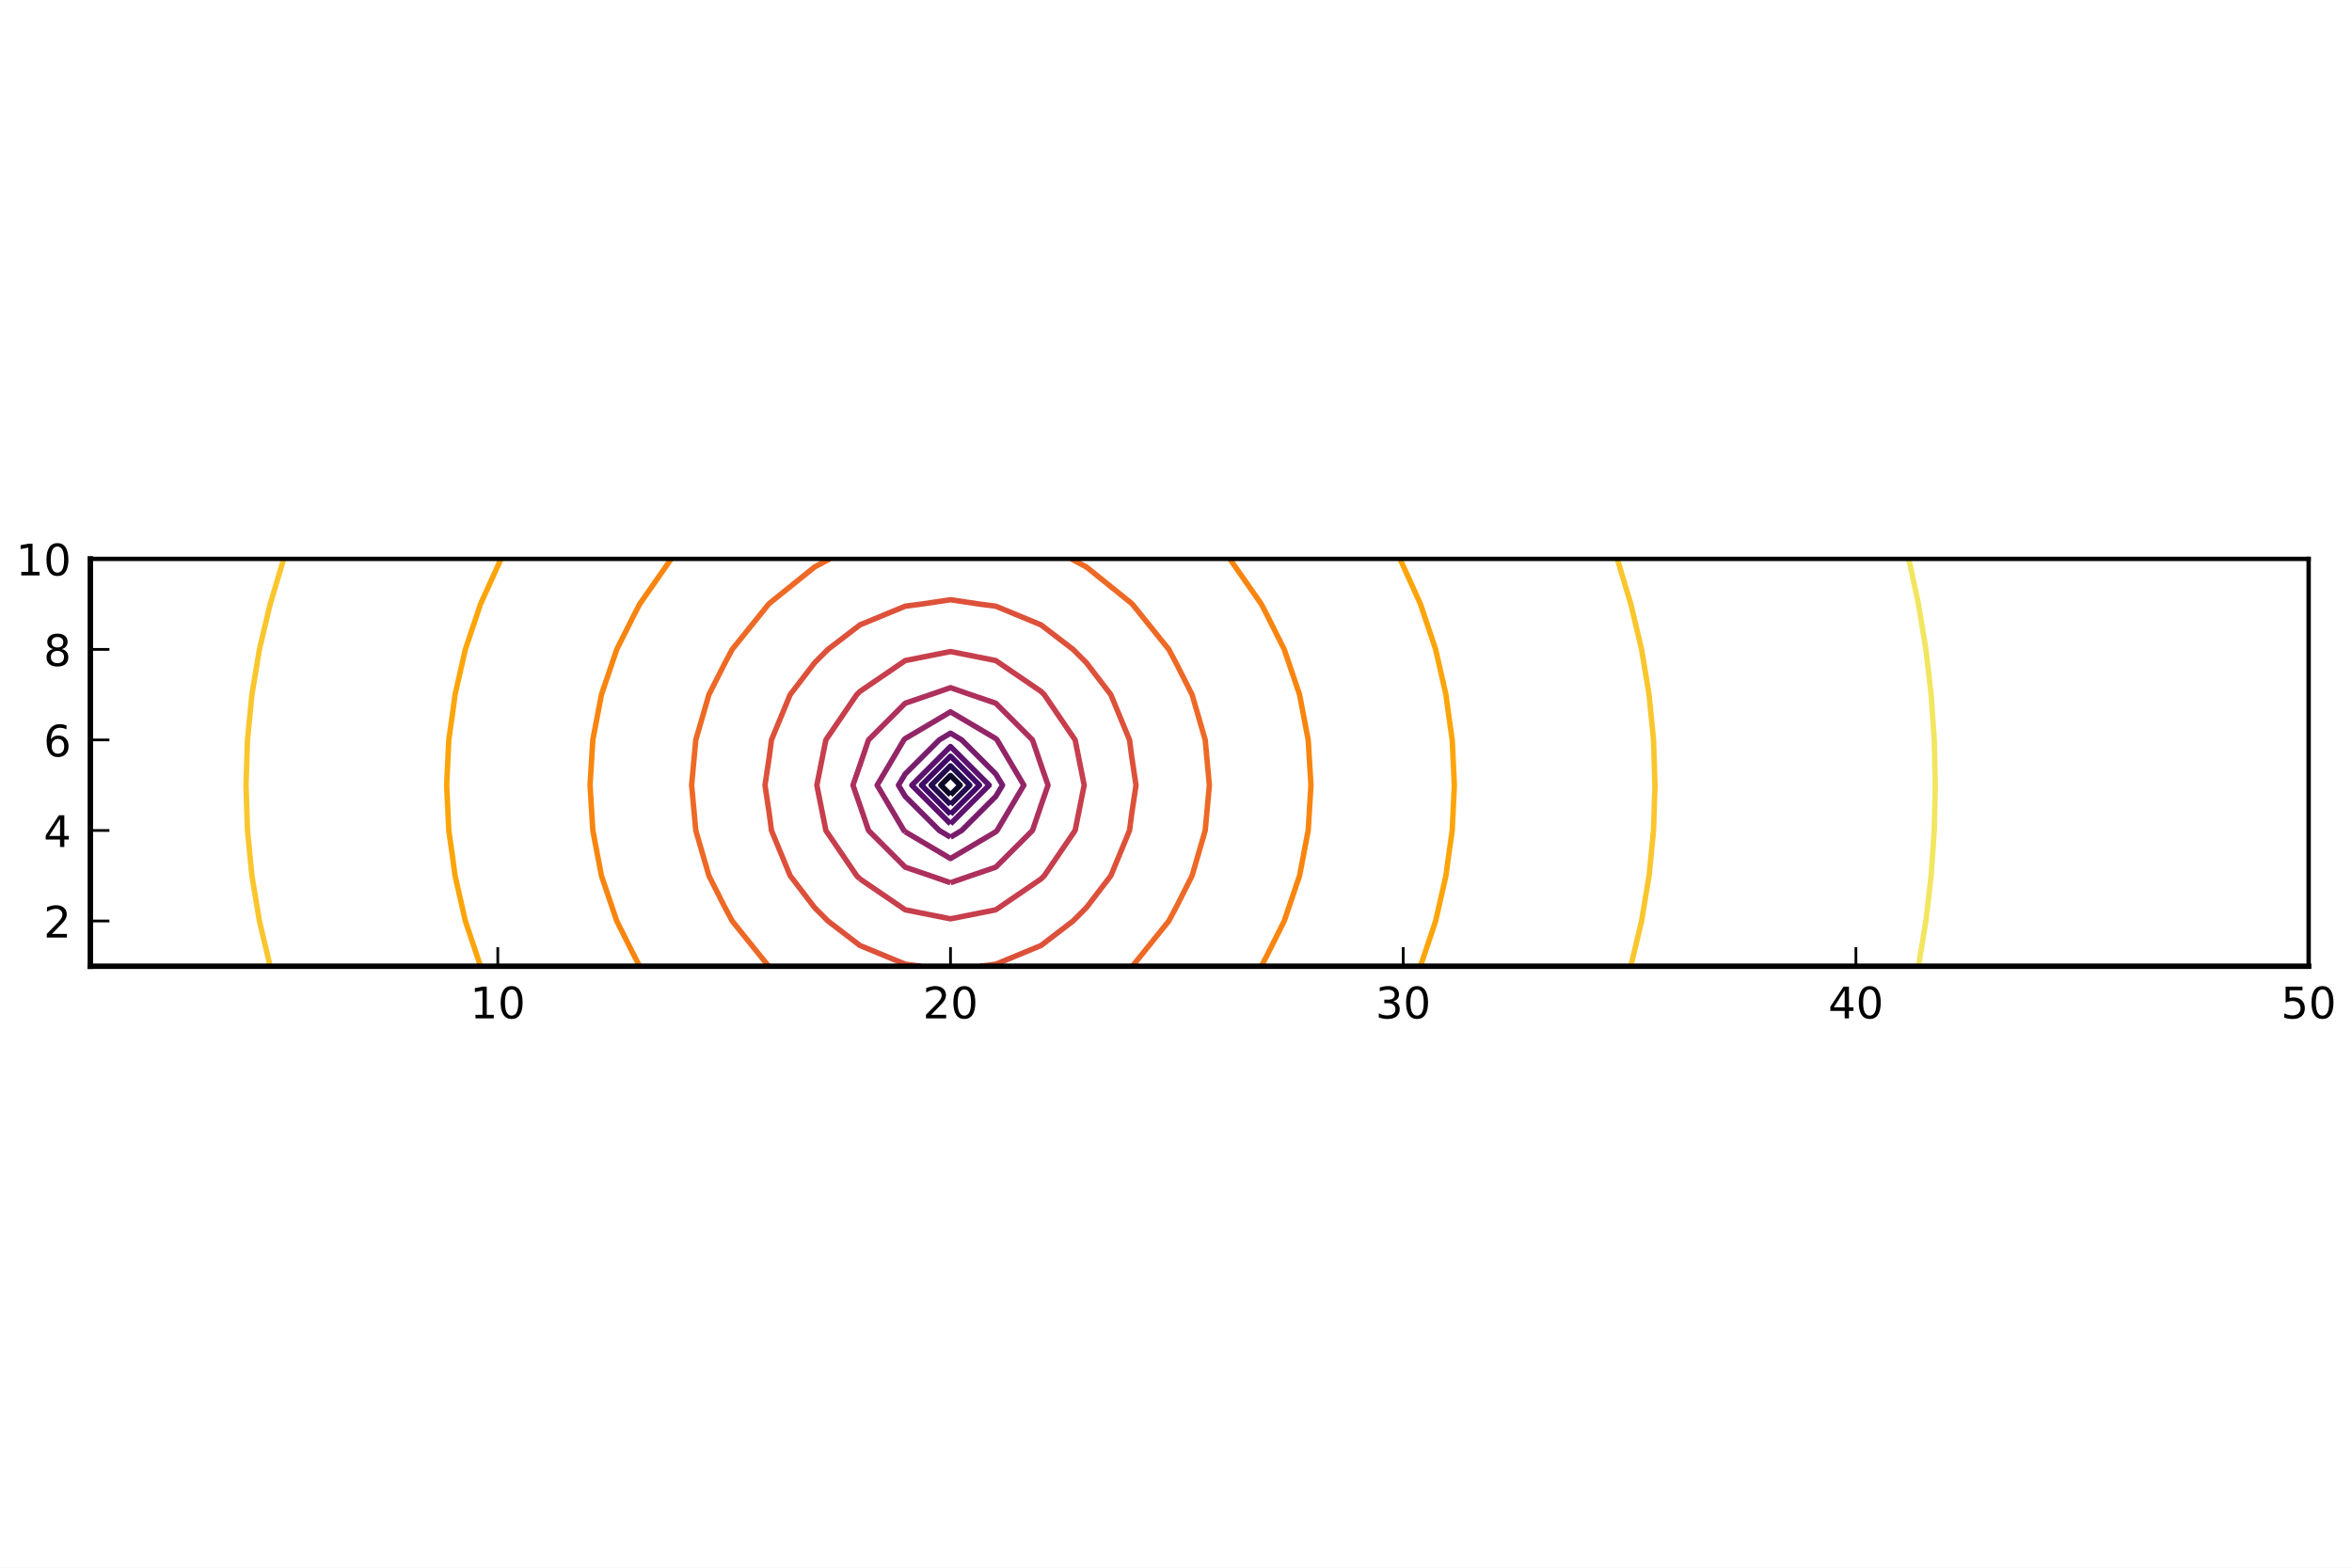
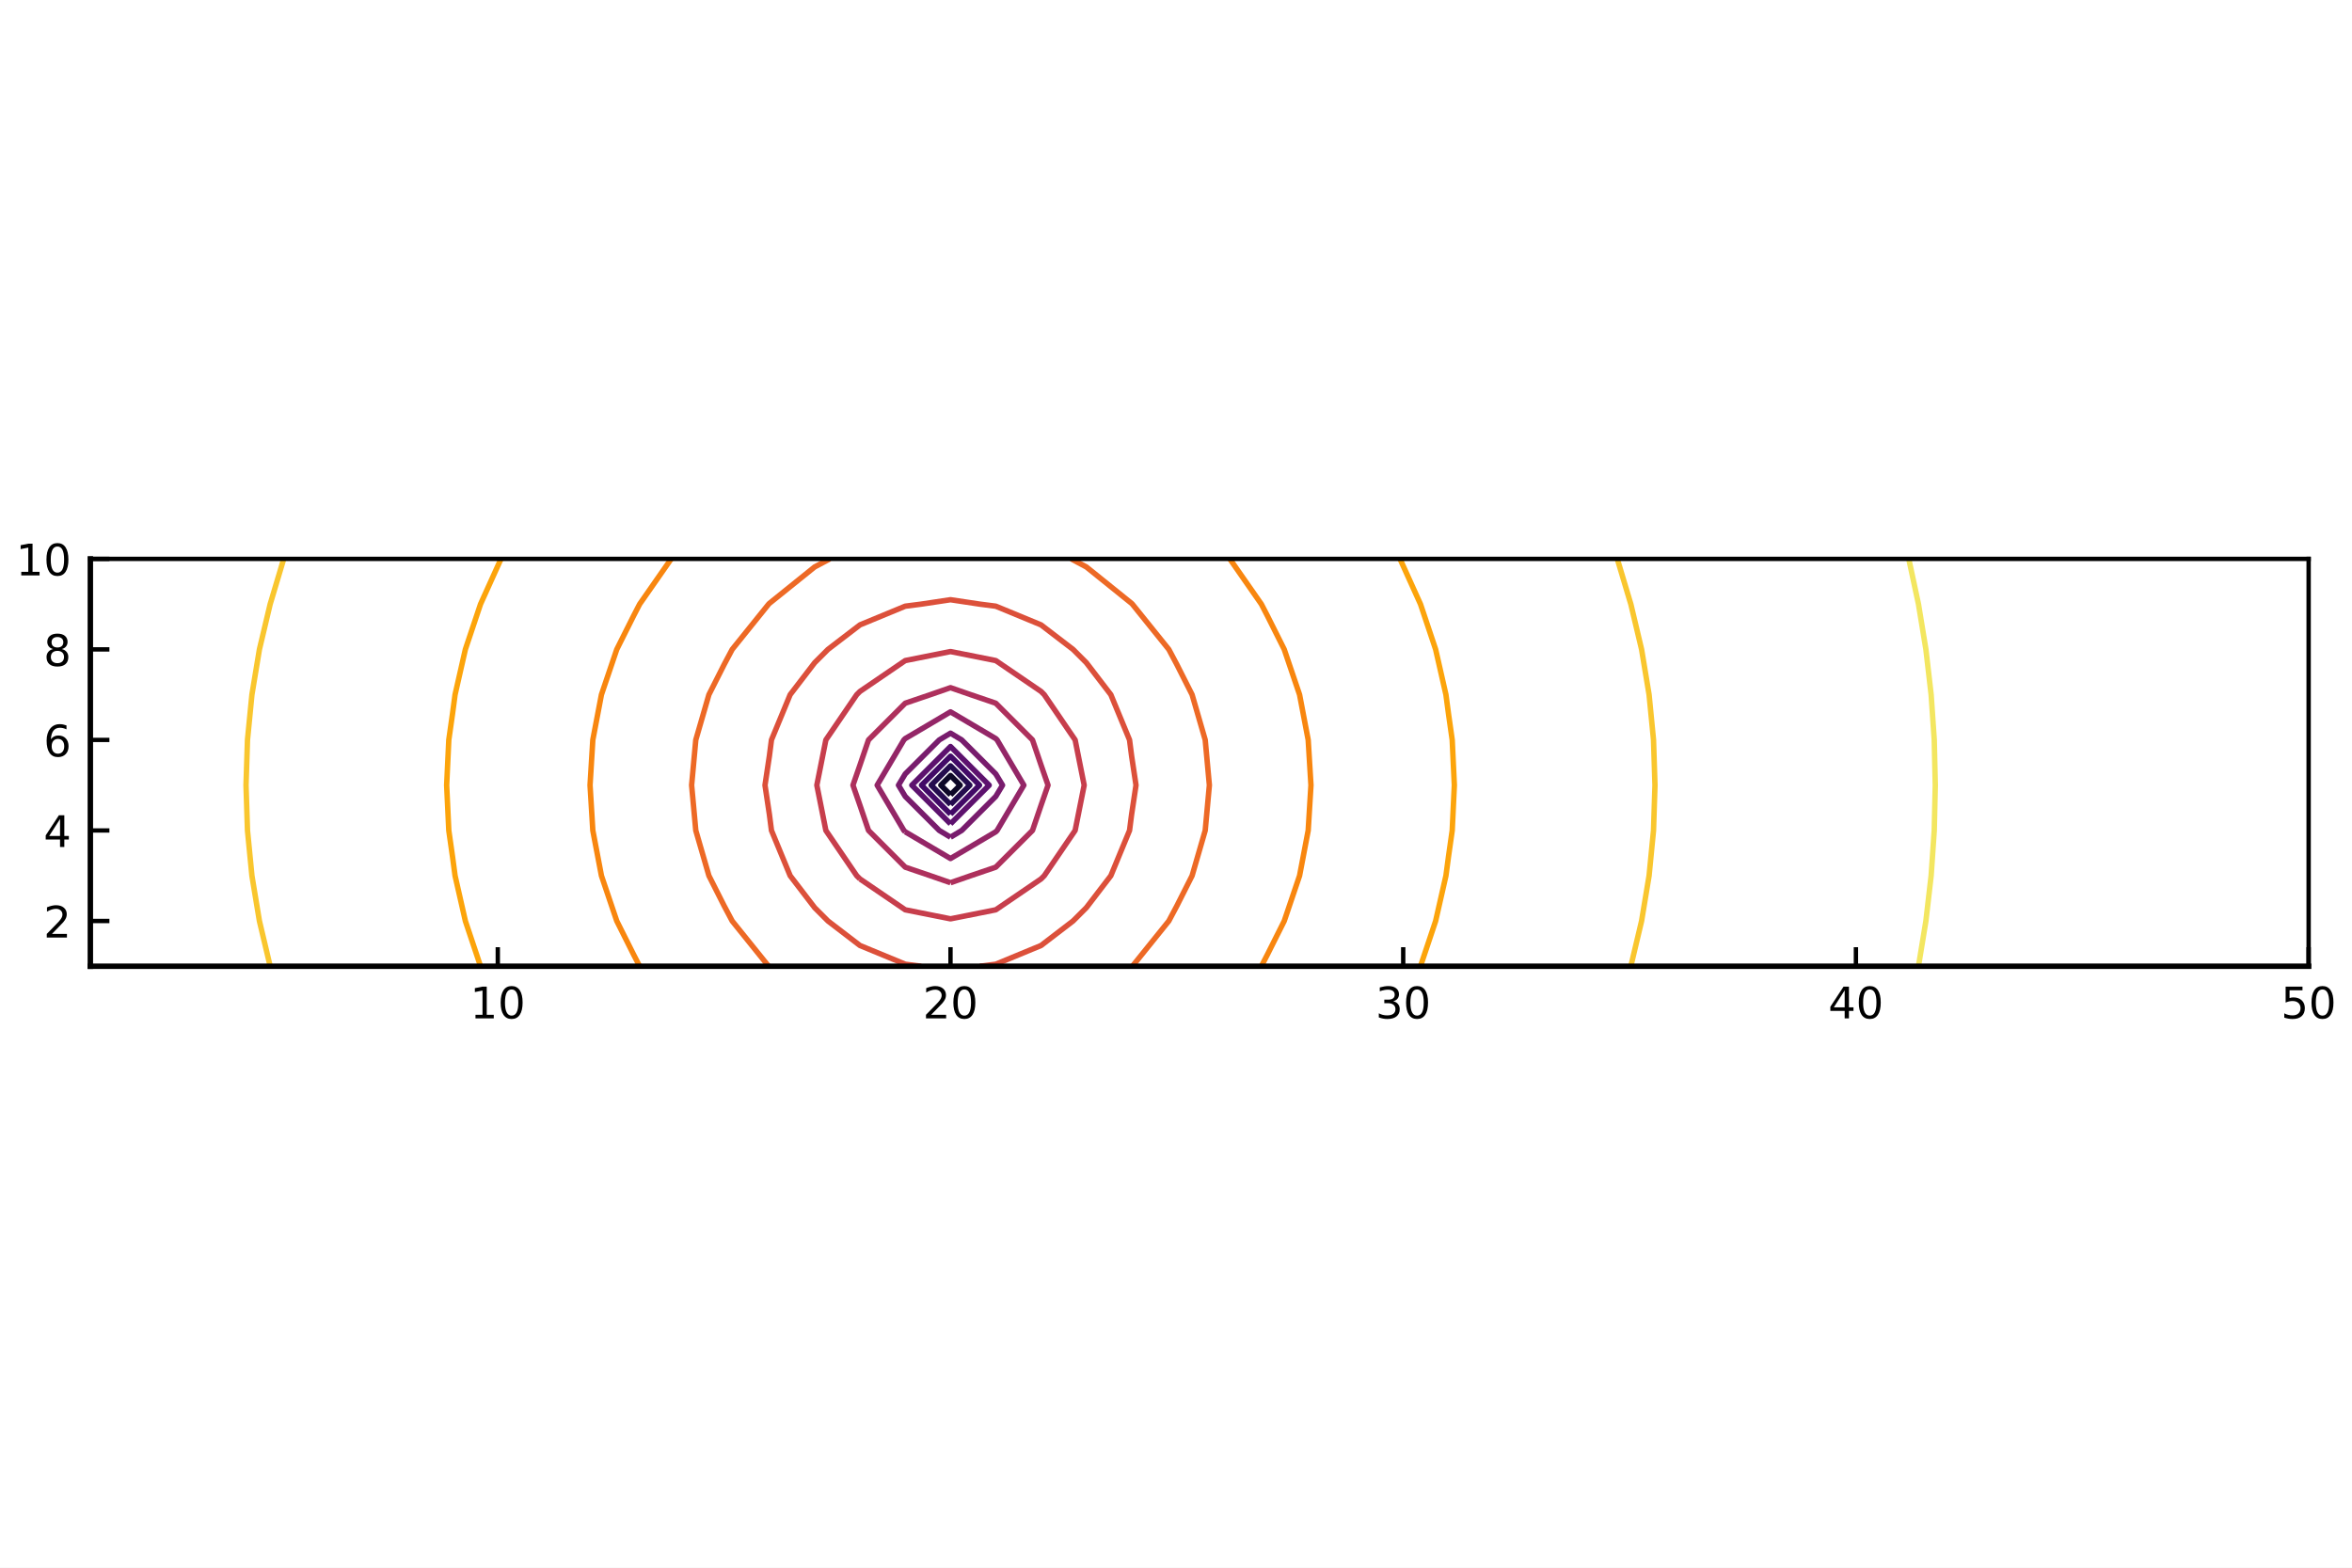
<svg xmlns="http://www.w3.org/2000/svg" xmlns:xlink="http://www.w3.org/1999/xlink" height="288pt" version="1.1" viewBox="0 0 432 288" width="432pt">
  <defs>
    <style type="text/css">
*{stroke-linecap:butt;stroke-linejoin:round;}
  </style>
  </defs>
  <g id="figure_1">
    <g id="patch_1">
      <path d="M 0 288  L 432 288  L 432 0  L 0 0  z " style="fill:#ffffff;" />
    </g>
    <g id="axes_1">
      <g id="patch_2">
        <path d="M 16.595 177.508  L 424.035 177.508  L 424.035 102.672  L 16.595 102.672  z " style="fill:#ffffff;" />
      </g>
      <g id="LineCollection_1">
-         <path clip-path="url(#pe407e6e2c1)" d="M 174.582 144.248  " style="fill:none;stroke:#000004;" />
+         <path clip-path="url(#pe36313d1fd)" d="M 174.582 144.248  " style="fill:none;stroke:#000004;" />
      </g>
      <g id="LineCollection_2">
-         <path clip-path="url(#pe407e6e2c1)" d="M 174.582 146.023  L 172.806 144.248  L 174.582 142.472  L 176.358 144.248  L 174.582 146.023  " style="fill:none;stroke:#0c0826;" />
+         <path clip-path="url(#pe36313d1fd)" d="M 174.582 146.023  L 172.806 144.248  L 174.582 142.472  L 176.358 144.248  L 174.582 146.023  " style="fill:none;stroke:#0d0827;" />
      </g>
      <g id="LineCollection_3">
-         <path clip-path="url(#pe407e6e2c1)" d="M 174.582 147.799  L 171.03 144.248  L 174.582 140.696  L 178.133 144.248  L 174.582 147.799  " style="fill:none;stroke:#240c4f;" />
+         <path clip-path="url(#pe36313d1fd)" d="M 174.582 147.799  L 171.03 144.248  L 174.582 140.696  L 178.133 144.248  L 174.582 147.799  " style="fill:none;stroke:#240c4e;" />
      </g>
      <g id="LineCollection_4">
-         <path clip-path="url(#pe407e6e2c1)" d="M 174.582 149.575  L 169.255 144.248  L 174.582 138.92  L 179.909 144.248  L 174.582 149.575  " style="fill:none;stroke:#420a68;" />
+         <path clip-path="url(#pe36313d1fd)" d="M 174.582 149.575  L 169.255 144.248  L 174.582 138.92  L 179.909 144.248  L 174.582 149.575  " style="fill:none;stroke:#420a67;" />
      </g>
      <g id="LineCollection_5">
-         <path clip-path="url(#pe407e6e2c1)" d="M 174.582 151.35  L 167.479 144.248  L 174.582 137.145  L 181.685 144.248  L 174.582 151.35  " style="fill:none;stroke:#5d126e;" />
+         <path clip-path="url(#pe36313d1fd)" d="M 174.582 151.35  L 167.479 144.248  L 174.582 137.145  L 181.685 144.248  L 174.582 151.35  " style="fill:none;stroke:#5d126e;" />
      </g>
      <g id="LineCollection_6">
-         <path clip-path="url(#pe407e6e2c1)" d="M 174.582 153.805  L 172.519 152.563  L 166.267 146.31  L 165.024 144.248  L 166.267 142.185  L 172.519 135.932  L 174.582 134.69  L 176.644 135.932  L 182.897 142.185  L 184.14 144.248  L 182.897 146.31  L 176.644 152.563  L 174.582 153.805  " style="fill:none;stroke:#781c6d;" />
+         <path clip-path="url(#pe36313d1fd)" d="M 174.582 153.805  L 172.519 152.563  L 166.267 146.31  L 165.024 144.248  L 166.267 142.185  L 172.519 135.932  L 174.582 134.69  L 176.644 135.932  L 182.897 142.185  L 184.14 144.248  L 182.897 146.31  L 176.644 152.563  L 174.582 153.805  " style="fill:none;stroke:#781c6d;" />
      </g>
      <g id="LineCollection_7">
-         <path clip-path="url(#pe407e6e2c1)" d="M 166.267 152.809  L 166.021 152.563  L 161.109 144.248  L 166.021 135.932  L 166.267 135.686  L 174.582 130.774  L 182.897 135.686  L 183.143 135.932  L 188.055 144.248  L 183.143 152.563  L 182.897 152.809  L 174.582 157.721  L 166.267 152.809  " style="fill:none;stroke:#932667;" />
+         <path clip-path="url(#pe36313d1fd)" d="M 166.267 152.809  L 166.021 152.563  L 161.109 144.248  L 166.021 135.932  L 166.267 135.686  L 174.582 130.774  L 182.897 135.686  L 183.143 135.932  L 188.055 144.248  L 183.143 152.563  L 182.897 152.809  L 174.582 157.721  L 166.267 152.809  " style="fill:none;stroke:#942667;" />
      </g>
      <g id="LineCollection_8">
-         <path clip-path="url(#pe407e6e2c1)" d="M 174.582 162.163  L 170.882 160.878  L 166.267 159.308  L 159.522 152.563  L 157.952 147.947  L 156.666 144.248  L 157.952 140.548  L 159.522 135.932  L 166.267 129.187  L 170.882 127.617  L 174.582 126.332  L 178.282 127.617  L 182.897 129.187  L 189.642 135.932  L 191.212 140.548  L 192.497 144.248  L 191.212 147.947  L 189.642 152.563  L 182.897 159.308  L 178.282 160.878  L 174.582 162.163  " style="fill:none;stroke:#ae305c;" />
+         <path clip-path="url(#pe36313d1fd)" d="M 174.582 162.163  L 170.882 160.878  L 166.267 159.308  L 159.522 152.563  L 157.952 147.947  L 156.666 144.248  L 157.952 140.548  L 159.522 135.932  L 166.267 129.187  L 170.882 127.617  L 174.582 126.332  L 178.282 127.617  L 182.897 129.187  L 189.642 135.932  L 191.212 140.548  L 192.497 144.248  L 191.212 147.947  L 189.642 152.563  L 182.897 159.308  L 178.282 160.878  L 174.582 162.163  " style="fill:none;stroke:#ae305c;" />
      </g>
      <g id="LineCollection_9">
-         <path clip-path="url(#pe407e6e2c1)" d="M 157.952 161.471  L 157.358 160.878  L 151.689 152.563  L 150.031 144.248  L 151.689 135.932  L 157.358 127.617  L 157.952 127.024  L 166.267 121.354  L 174.582 119.696  L 182.897 121.354  L 191.212 127.024  L 191.805 127.617  L 197.475 135.932  L 199.133 144.248  L 197.475 152.563  L 191.805 160.878  L 191.212 161.471  L 182.897 167.141  L 174.582 168.799  L 166.267 167.141  L 157.952 161.471  " style="fill:none;stroke:#c73e4c;" />
+         <path clip-path="url(#pe36313d1fd)" d="M 157.952 161.471  L 157.358 160.878  L 151.689 152.563  L 150.031 144.248  L 151.689 135.932  L 157.358 127.617  L 157.952 127.024  L 166.267 121.354  L 174.582 119.696  L 182.897 121.354  L 191.212 127.024  L 191.805 127.617  L 197.475 135.932  L 199.133 144.248  L 197.475 152.563  L 191.805 160.878  L 191.212 161.471  L 182.897 167.141  L 174.582 168.799  L 166.267 167.141  L 157.952 161.471  " style="fill:none;stroke:#c73e4c;" />
      </g>
      <g id="LineCollection_10">
-         <path clip-path="url(#pe407e6e2c1)" d="M 169.188 177.508  L 166.267 177.133  L 157.952 173.699  L 152.072 169.193  L 149.637 166.757  L 145.131 160.878  L 141.697 152.563  L 141.321 149.642  L 140.51 144.248  L 141.321 138.853  L 141.697 135.932  L 145.131 127.617  L 149.637 121.738  L 152.072 119.302  L 157.952 114.796  L 166.267 111.363  L 169.188 110.987  L 174.582 110.176  L 179.976 110.987  L 182.897 111.363  L 191.212 114.796  L 197.092 119.302  L 199.527 121.738  L 204.033 127.617  L 207.467 135.932  L 207.842 138.853  L 208.654 144.248  L 207.842 149.642  L 207.467 152.563  L 204.033 160.878  L 199.527 166.757  L 197.092 169.193  L 191.212 173.699  L 182.897 177.133  L 179.976 177.508  " style="fill:none;stroke:#dd513a;" />
+         <path clip-path="url(#pe36313d1fd)" d="M 169.188 177.508  L 166.267 177.133  L 157.952 173.699  L 152.072 169.193  L 149.637 166.757  L 145.131 160.878  L 141.697 152.563  L 141.321 149.642  L 140.51 144.248  L 141.321 138.853  L 141.697 135.932  L 145.131 127.617  L 149.637 121.738  L 152.072 119.302  L 157.952 114.796  L 166.267 111.363  L 169.188 110.987  L 174.582 110.176  L 179.976 110.987  L 182.897 111.363  L 191.212 114.796  L 197.092 119.302  L 199.527 121.738  L 204.033 127.617  L 207.467 135.932  L 207.842 138.853  L 208.654 144.248  L 207.842 149.642  L 207.467 152.563  L 204.033 160.878  L 199.527 166.757  L 197.092 169.193  L 191.212 173.699  L 182.897 177.133  L 179.976 177.508  " style="fill:none;stroke:#dc503a;" />
      </g>
      <g id="LineCollection_11">
-         <path clip-path="url(#pe407e6e2c1)" d="M 141.178 177.508  L 134.482 169.193  L 133.006 166.416  L 130.208 160.878  L 127.797 152.563  L 127.033 144.248  L 127.797 135.932  L 130.208 127.617  L 133.006 122.079  L 134.482 119.302  L 141.178 110.987  L 141.321 110.844  L 149.637 104.148  L 152.413 102.672  " style="fill:none;stroke:#ed6925;" />
-         <path clip-path="url(#pe407e6e2c1)" d="M 196.751 102.672  L 199.527 104.148  L 207.842 110.844  L 207.986 110.987  L 214.682 119.302  L 216.157 122.079  L 218.956 127.617  L 221.367 135.932  L 222.13 144.248  L 221.367 152.563  L 218.956 160.878  L 216.157 166.416  L 214.682 169.193  L 207.986 177.508  " style="fill:none;stroke:#ed6925;" />
+         <path clip-path="url(#pe36313d1fd)" d="M 141.178 177.508  L 134.482 169.193  L 133.006 166.416  L 130.208 160.878  L 127.797 152.563  L 127.033 144.248  L 127.797 135.932  L 130.208 127.617  L 133.006 122.079  L 134.482 119.302  L 141.178 110.987  L 141.321 110.844  L 149.637 104.148  L 152.413 102.672  " style="fill:none;stroke:#ed6925;" />
+         <path clip-path="url(#pe36313d1fd)" d="M 196.751 102.672  L 199.527 104.148  L 207.842 110.844  L 207.986 110.987  L 214.682 119.302  L 216.157 122.079  L 218.956 127.617  L 221.367 135.932  L 222.13 144.248  L 221.367 152.563  L 218.956 160.878  L 216.157 166.416  L 214.682 169.193  L 207.986 177.508  " style="fill:none;stroke:#ed6925;" />
      </g>
      <g id="LineCollection_12">
-         <path clip-path="url(#pe407e6e2c1)" d="M 117.485 177.508  L 116.376 175.366  L 113.283 169.193  L 110.467 160.878  L 108.884 152.563  L 108.376 144.248  L 108.884 135.932  L 110.467 127.617  L 113.283 119.302  L 116.376 113.129  L 117.485 110.987  L 123.282 102.672  " style="fill:none;stroke:#f8850f;" />
-         <path clip-path="url(#pe407e6e2c1)" d="M 225.882 102.672  L 231.679 110.987  L 232.788 113.129  L 235.881 119.302  L 238.697 127.617  L 240.28 135.932  L 240.788 144.248  L 240.28 152.563  L 238.697 160.878  L 235.881 169.193  L 232.788 175.366  L 231.679 177.508  " style="fill:none;stroke:#f8850f;" />
+         <path clip-path="url(#pe36313d1fd)" d="M 117.485 177.508  L 116.376 175.366  L 113.283 169.193  L 110.467 160.878  L 108.884 152.563  L 108.376 144.248  L 108.884 135.932  L 110.467 127.617  L 113.283 119.302  L 116.376 113.129  L 117.485 110.987  L 123.282 102.672  " style="fill:none;stroke:#f8860f;" />
+         <path clip-path="url(#pe36313d1fd)" d="M 225.882 102.672  L 231.679 110.987  L 232.788 113.129  L 235.881 119.302  L 238.697 127.617  L 240.28 135.932  L 240.788 144.248  L 240.28 152.563  L 238.697 160.878  L 235.881 169.193  L 232.788 175.366  L 231.679 177.508  " style="fill:none;stroke:#f8860f;" />
      </g>
      <g id="LineCollection_13">
-         <path clip-path="url(#pe407e6e2c1)" d="M 88.259 177.508  L 85.474 169.193  L 83.583 160.878  L 83.116 157.374  L 82.432 152.563  L 82.039 144.248  L 82.432 135.932  L 83.116 131.121  L 83.583 127.617  L 85.474 119.302  L 88.259 110.987  L 91.431 103.972  L 92.025 102.672  " style="fill:none;stroke:#fca50a;" />
-         <path clip-path="url(#pe407e6e2c1)" d="M 257.139 102.672  L 257.733 103.972  L 260.905 110.987  L 263.689 119.302  L 265.58 127.617  L 266.048 131.121  L 266.732 135.932  L 267.125 144.248  L 266.732 152.563  L 266.048 157.374  L 265.58 160.878  L 263.689 169.193  L 260.905 177.508  " style="fill:none;stroke:#fca50a;" />
+         <path clip-path="url(#pe36313d1fd)" d="M 88.259 177.508  L 85.474 169.193  L 83.583 160.878  L 83.116 157.374  L 82.432 152.563  L 82.039 144.248  L 82.432 135.932  L 83.116 131.121  L 83.583 127.617  L 85.474 119.302  L 88.259 110.987  L 91.431 103.972  L 92.025 102.672  " style="fill:none;stroke:#fca40b;" />
+         <path clip-path="url(#pe36313d1fd)" d="M 257.139 102.672  L 257.733 103.972  L 260.905 110.987  L 263.689 119.302  L 265.58 127.617  L 266.048 131.121  L 266.732 135.932  L 267.125 144.248  L 266.732 152.563  L 266.048 157.374  L 265.58 160.878  L 263.689 169.193  L 260.905 177.508  " style="fill:none;stroke:#fca40b;" />
      </g>
      <g id="LineCollection_14">
-         <path clip-path="url(#pe407e6e2c1)" d="M 49.622 177.508  L 47.648 169.193  L 46.271 160.878  L 45.457 152.563  L 45.188 144.248  L 45.457 135.932  L 46.271 127.617  L 47.648 119.302  L 49.622 110.987  L 49.855 110.22  L 52.11 102.672  " style="fill:none;stroke:#fac62d;" />
-         <path clip-path="url(#pe407e6e2c1)" d="M 297.054 102.672  L 299.309 110.22  L 299.542 110.987  L 301.516 119.302  L 302.893 127.617  L 303.707 135.932  L 303.975 144.248  L 303.707 152.563  L 302.893 160.878  L 301.516 169.193  L 299.542 177.508  " style="fill:none;stroke:#fac62d;" />
+         <path clip-path="url(#pe36313d1fd)" d="M 49.622 177.508  L 47.648 169.193  L 46.271 160.878  L 45.457 152.563  L 45.188 144.248  L 45.457 135.932  L 46.271 127.617  L 47.648 119.302  L 49.622 110.987  L 49.855 110.22  L 52.11 102.672  " style="fill:none;stroke:#f9c62e;" />
+         <path clip-path="url(#pe36313d1fd)" d="M 297.054 102.672  L 299.309 110.22  L 299.542 110.987  L 301.516 119.302  L 302.893 127.617  L 303.707 135.932  L 303.975 144.248  L 303.707 152.563  L 302.893 160.878  L 301.516 169.193  L 299.542 177.508  " style="fill:none;stroke:#f9c62e;" />
      </g>
      <g id="LineCollection_15">
-         <path clip-path="url(#pe407e6e2c1)" d="M 350.591 102.672  L 352.373 110.987  L 353.737 119.302  L 354.699 127.617  L 355.271 135.932  L 355.461 144.248  L 355.271 152.563  L 354.699 160.878  L 353.737 169.193  L 352.373 177.508  " style="fill:none;stroke:#f2e661;" />
+         <path clip-path="url(#pe36313d1fd)" d="M 350.591 102.672  L 352.373 110.987  L 353.737 119.302  L 354.699 127.617  L 355.271 135.932  L 355.461 144.248  L 355.271 152.563  L 354.699 160.878  L 353.737 169.193  L 352.373 177.508  " style="fill:none;stroke:#f3e660;" />
      </g>
      <g id="LineCollection_16" />
      <g id="matplotlib.axis_1">
        <g id="xtick_1">
          <g id="line2d_1">
            <defs>
-               <path d="M 0 0  L 0 -3.5  " id="md9a9b9ac0b" style="stroke:#000000;stroke-width:0.5;" />
-             </defs>
-             <g>
-               <use style="stroke:#000000;stroke-width:0.5;" x="91.431" xlink:href="#md9a9b9ac0b" y="177.508" />
+               <path d="M 0 0  L 0 -3.5  " id="m8dba7846ad" style="stroke:#000000;stroke-width:0.8;" />
+             </defs>
+             <g>
+               <use style="stroke:#000000;stroke-width:0.8;" x="91.431" xlink:href="#m8dba7846ad" y="177.508" />
            </g>
          </g>
          <g id="text_1">
            <defs>
              <path d="M 12.406 8.297  L 28.516 8.297  L 28.516 63.922  L 10.984 60.406  L 10.984 69.391  L 28.422 72.906  L 38.281 72.906  L 38.281 8.297  L 54.391 8.297  L 54.391 0  L 12.406 0  z " id="DejaVuSans-49" />
              <path d="M 31.781 66.406  Q 24.172 66.406 20.328 58.906  Q 16.5 51.422 16.5 36.375  Q 16.5 21.391 20.328 13.891  Q 24.172 6.391 31.781 6.391  Q 39.453 6.391 43.281 13.891  Q 47.125 21.391 47.125 36.375  Q 47.125 51.422 43.281 58.906  Q 39.453 66.406 31.781 66.406  z M 31.781 74.219  Q 44.047 74.219 50.516 64.516  Q 56.984 54.828 56.984 36.375  Q 56.984 17.969 50.516 8.266  Q 44.047 -1.422 31.781 -1.422  Q 19.531 -1.422 13.062 8.266  Q 6.594 17.969 6.594 36.375  Q 6.594 54.828 13.062 64.516  Q 19.531 74.219 31.781 74.219  z " id="DejaVuSans-48" />
            </defs>
            <g transform="translate(86.34069 187.0868)scale(0.08 -0.08)">
              <use xlink:href="#DejaVuSans-49" />
              <use x="63.623" xlink:href="#DejaVuSans-48" />
            </g>
          </g>
        </g>
        <g id="xtick_2">
          <g id="line2d_2">
            <g>
-               <use style="stroke:#000000;stroke-width:0.5;" x="174.582" xlink:href="#md9a9b9ac0b" y="177.508" />
+               <use style="stroke:#000000;stroke-width:0.8;" x="174.582" xlink:href="#m8dba7846ad" y="177.508" />
            </g>
          </g>
          <g id="text_2">
            <defs>
              <path d="M 19.188 8.297  L 53.609 8.297  L 53.609 0  L 7.328 0  L 7.328 8.297  Q 12.938 14.109 22.625 23.891  Q 32.328 33.688 34.812 36.531  Q 39.547 41.844 41.422 45.531  Q 43.312 49.219 43.312 52.781  Q 43.312 58.594 39.234 62.25  Q 35.156 65.922 28.609 65.922  Q 23.969 65.922 18.812 64.312  Q 13.672 62.703 7.812 59.422  L 7.812 69.391  Q 13.766 71.781 18.938 73  Q 24.125 74.219 28.422 74.219  Q 39.75 74.219 46.484 68.547  Q 53.219 62.891 53.219 53.422  Q 53.219 48.922 51.531 44.891  Q 49.859 40.875 45.406 35.406  Q 44.188 33.984 37.641 27.219  Q 31.109 20.453 19.188 8.297  z " id="DejaVuSans-50" />
            </defs>
            <g transform="translate(169.4919 187.0868)scale(0.08 -0.08)">
              <use xlink:href="#DejaVuSans-50" />
              <use x="63.623" xlink:href="#DejaVuSans-48" />
            </g>
          </g>
        </g>
        <g id="xtick_3">
          <g id="line2d_3">
            <g>
-               <use style="stroke:#000000;stroke-width:0.5;" x="257.733" xlink:href="#md9a9b9ac0b" y="177.508" />
+               <use style="stroke:#000000;stroke-width:0.8;" x="257.733" xlink:href="#m8dba7846ad" y="177.508" />
            </g>
          </g>
          <g id="text_3">
            <defs>
              <path d="M 40.578 39.312  Q 47.656 37.797 51.625 33  Q 55.609 28.219 55.609 21.188  Q 55.609 10.406 48.188 4.484  Q 40.766 -1.422 27.094 -1.422  Q 22.516 -1.422 17.656 -0.516  Q 12.797 0.391 7.625 2.203  L 7.625 11.719  Q 11.719 9.328 16.594 8.109  Q 21.484 6.891 26.812 6.891  Q 36.078 6.891 40.938 10.547  Q 45.797 14.203 45.797 21.188  Q 45.797 27.641 41.281 31.266  Q 36.766 34.906 28.719 34.906  L 20.219 34.906  L 20.219 43.016  L 29.109 43.016  Q 36.375 43.016 40.234 45.922  Q 44.094 48.828 44.094 54.297  Q 44.094 59.906 40.109 62.906  Q 36.141 65.922 28.719 65.922  Q 24.656 65.922 20.016 65.031  Q 15.375 64.156 9.812 62.312  L 9.812 71.094  Q 15.438 72.656 20.344 73.438  Q 25.25 74.219 29.594 74.219  Q 40.828 74.219 47.359 69.109  Q 53.906 64.016 53.906 55.328  Q 53.906 49.266 50.438 45.094  Q 46.969 40.922 40.578 39.312  z " id="DejaVuSans-51" />
            </defs>
            <g transform="translate(252.643 187.0868)scale(0.08 -0.08)">
              <use xlink:href="#DejaVuSans-51" />
              <use x="63.623" xlink:href="#DejaVuSans-48" />
            </g>
          </g>
        </g>
        <g id="xtick_4">
          <g id="line2d_4">
            <g>
-               <use style="stroke:#000000;stroke-width:0.5;" x="340.884" xlink:href="#md9a9b9ac0b" y="177.508" />
+               <use style="stroke:#000000;stroke-width:0.8;" x="340.884" xlink:href="#m8dba7846ad" y="177.508" />
            </g>
          </g>
          <g id="text_4">
            <defs>
              <path d="M 37.797 64.312  L 12.891 25.391  L 37.797 25.391  z M 35.203 72.906  L 47.609 72.906  L 47.609 25.391  L 58.016 25.391  L 58.016 17.188  L 47.609 17.188  L 47.609 0  L 37.797 0  L 37.797 17.188  L 4.891 17.188  L 4.891 26.703  z " id="DejaVuSans-52" />
            </defs>
            <g transform="translate(335.7942 187.0868)scale(0.08 -0.08)">
              <use xlink:href="#DejaVuSans-52" />
              <use x="63.623" xlink:href="#DejaVuSans-48" />
            </g>
          </g>
        </g>
        <g id="xtick_5">
          <g id="line2d_5">
            <g>
-               <use style="stroke:#000000;stroke-width:0.5;" x="424.035" xlink:href="#md9a9b9ac0b" y="177.508" />
+               <use style="stroke:#000000;stroke-width:0.8;" x="424.035" xlink:href="#m8dba7846ad" y="177.508" />
            </g>
          </g>
          <g id="text_5">
            <defs>
              <path d="M 10.797 72.906  L 49.516 72.906  L 49.516 64.594  L 19.828 64.594  L 19.828 46.734  Q 21.969 47.469 24.109 47.828  Q 26.266 48.188 28.422 48.188  Q 40.625 48.188 47.75 41.5  Q 54.891 34.812 54.891 23.391  Q 54.891 11.625 47.562 5.094  Q 40.234 -1.422 26.906 -1.422  Q 22.312 -1.422 17.547 -0.641  Q 12.797 0.141 7.719 1.703  L 7.719 11.625  Q 12.109 9.234 16.797 8.062  Q 21.484 6.891 26.703 6.891  Q 35.156 6.891 40.078 11.328  Q 45.016 15.766 45.016 23.391  Q 45.016 31 40.078 35.438  Q 35.156 39.891 26.703 39.891  Q 22.75 39.891 18.812 39.016  Q 14.891 38.141 10.797 36.281  z " id="DejaVuSans-53" />
            </defs>
            <g transform="translate(418.9454 187.0868)scale(0.08 -0.08)">
              <use xlink:href="#DejaVuSans-53" />
              <use x="63.623" xlink:href="#DejaVuSans-48" />
            </g>
          </g>
        </g>
      </g>
      <g id="matplotlib.axis_2">
        <g id="ytick_1">
          <g id="line2d_6">
            <defs>
-               <path d="M 0 0  L 3.5 0  " id="mda178ee408" style="stroke:#000000;stroke-width:0.5;" />
-             </defs>
-             <g>
-               <use style="stroke:#000000;stroke-width:0.5;" x="16.595" xlink:href="#mda178ee408" y="169.193" />
+               <path d="M 0 0  L 3.5 0  " id="m17c0c17d07" style="stroke:#000000;stroke-width:0.8;" />
+             </defs>
+             <g>
+               <use style="stroke:#000000;stroke-width:0.8;" x="16.595" xlink:href="#m17c0c17d07" y="169.193" />
            </g>
          </g>
          <g id="text_6">
            <g transform="translate(8.004646 172.2323)scale(0.08 -0.08)">
              <use xlink:href="#DejaVuSans-50" />
            </g>
          </g>
        </g>
        <g id="ytick_2">
          <g id="line2d_7">
            <g>
-               <use style="stroke:#000000;stroke-width:0.5;" x="16.595" xlink:href="#mda178ee408" y="152.563" />
+               <use style="stroke:#000000;stroke-width:0.8;" x="16.595" xlink:href="#m17c0c17d07" y="152.563" />
            </g>
          </g>
          <g id="text_7">
            <g transform="translate(8.004646 155.602)scale(0.08 -0.08)">
              <use xlink:href="#DejaVuSans-52" />
            </g>
          </g>
        </g>
        <g id="ytick_3">
          <g id="line2d_8">
            <g>
-               <use style="stroke:#000000;stroke-width:0.5;" x="16.595" xlink:href="#mda178ee408" y="135.932" />
+               <use style="stroke:#000000;stroke-width:0.8;" x="16.595" xlink:href="#m17c0c17d07" y="135.932" />
            </g>
          </g>
          <g id="text_8">
            <defs>
              <path d="M 33.016 40.375  Q 26.375 40.375 22.484 35.828  Q 18.609 31.297 18.609 23.391  Q 18.609 15.531 22.484 10.953  Q 26.375 6.391 33.016 6.391  Q 39.656 6.391 43.531 10.953  Q 47.406 15.531 47.406 23.391  Q 47.406 31.297 43.531 35.828  Q 39.656 40.375 33.016 40.375  z M 52.594 71.297  L 52.594 62.312  Q 48.875 64.062 45.094 64.984  Q 41.312 65.922 37.594 65.922  Q 27.828 65.922 22.672 59.328  Q 17.531 52.734 16.797 39.406  Q 19.672 43.656 24.016 45.922  Q 28.375 48.188 33.594 48.188  Q 44.578 48.188 50.953 41.516  Q 57.328 34.859 57.328 23.391  Q 57.328 12.156 50.688 5.359  Q 44.047 -1.422 33.016 -1.422  Q 20.359 -1.422 13.672 8.266  Q 6.984 17.969 6.984 36.375  Q 6.984 53.656 15.188 63.938  Q 23.391 74.219 37.203 74.219  Q 40.922 74.219 44.703 73.484  Q 48.484 72.75 52.594 71.297  z " id="DejaVuSans-54" />
            </defs>
            <g transform="translate(8.004646 138.9718)scale(0.08 -0.08)">
              <use xlink:href="#DejaVuSans-54" />
            </g>
          </g>
        </g>
        <g id="ytick_4">
          <g id="line2d_9">
            <g>
-               <use style="stroke:#000000;stroke-width:0.5;" x="16.595" xlink:href="#mda178ee408" y="119.302" />
+               <use style="stroke:#000000;stroke-width:0.8;" x="16.595" xlink:href="#m17c0c17d07" y="119.302" />
            </g>
          </g>
          <g id="text_9">
            <defs>
              <path d="M 31.781 34.625  Q 24.75 34.625 20.719 30.859  Q 16.703 27.094 16.703 20.516  Q 16.703 13.922 20.719 10.156  Q 24.75 6.391 31.781 6.391  Q 38.812 6.391 42.859 10.172  Q 46.922 13.969 46.922 20.516  Q 46.922 27.094 42.891 30.859  Q 38.875 34.625 31.781 34.625  z M 21.922 38.812  Q 15.578 40.375 12.031 44.719  Q 8.5 49.078 8.5 55.328  Q 8.5 64.062 14.719 69.141  Q 20.953 74.219 31.781 74.219  Q 42.672 74.219 48.875 69.141  Q 55.078 64.062 55.078 55.328  Q 55.078 49.078 51.531 44.719  Q 48 40.375 41.703 38.812  Q 48.828 37.156 52.797 32.312  Q 56.781 27.484 56.781 20.516  Q 56.781 9.906 50.312 4.234  Q 43.844 -1.422 31.781 -1.422  Q 19.734 -1.422 13.25 4.234  Q 6.781 9.906 6.781 20.516  Q 6.781 27.484 10.781 32.312  Q 14.797 37.156 21.922 38.812  z M 18.312 54.391  Q 18.312 48.734 21.844 45.562  Q 25.391 42.391 31.781 42.391  Q 38.141 42.391 41.719 45.562  Q 45.312 48.734 45.312 54.391  Q 45.312 60.062 41.719 63.234  Q 38.141 66.406 31.781 66.406  Q 25.391 66.406 21.844 63.234  Q 18.312 60.062 18.312 54.391  z " id="DejaVuSans-56" />
            </defs>
            <g transform="translate(8.004646 122.3416)scale(0.08 -0.08)">
              <use xlink:href="#DejaVuSans-56" />
            </g>
          </g>
        </g>
        <g id="ytick_5">
          <g id="line2d_10">
            <g>
-               <use style="stroke:#000000;stroke-width:0.5;" x="16.595" xlink:href="#mda178ee408" y="102.672" />
+               <use style="stroke:#000000;stroke-width:0.8;" x="16.595" xlink:href="#m17c0c17d07" y="102.672" />
            </g>
          </g>
          <g id="text_10">
            <g transform="translate(2.914646 105.7114)scale(0.08 -0.08)">
              <use xlink:href="#DejaVuSans-49" />
              <use x="63.623" xlink:href="#DejaVuSans-48" />
            </g>
          </g>
        </g>
      </g>
      <g id="patch_3">
        <path d="M 16.595 177.508  L 16.595 102.672  " style="fill:none;stroke:#000000;stroke-linecap:square;stroke-linejoin:miter;" />
      </g>
      <g id="patch_4">
        <path d="M 424.035 177.508  L 424.035 102.672  " style="fill:none;stroke:#000000;stroke-linecap:square;stroke-linejoin:miter;stroke-width:0.8;" />
      </g>
      <g id="patch_5">
        <path d="M 16.595 177.508  L 424.035 177.508  " style="fill:none;stroke:#000000;stroke-linecap:square;stroke-linejoin:miter;" />
      </g>
      <g id="patch_6">
        <path d="M 16.595 102.672  L 424.035 102.672  " style="fill:none;stroke:#000000;stroke-linecap:square;stroke-linejoin:miter;stroke-width:0.8;" />
      </g>
    </g>
  </g>
  <defs>
-     <clipPath id="pe407e6e2c1">
+     <clipPath id="pe36313d1fd">
      <rect height="74.836" width="407.441" x="16.595" y="102.672" />
    </clipPath>
  </defs>
</svg>
